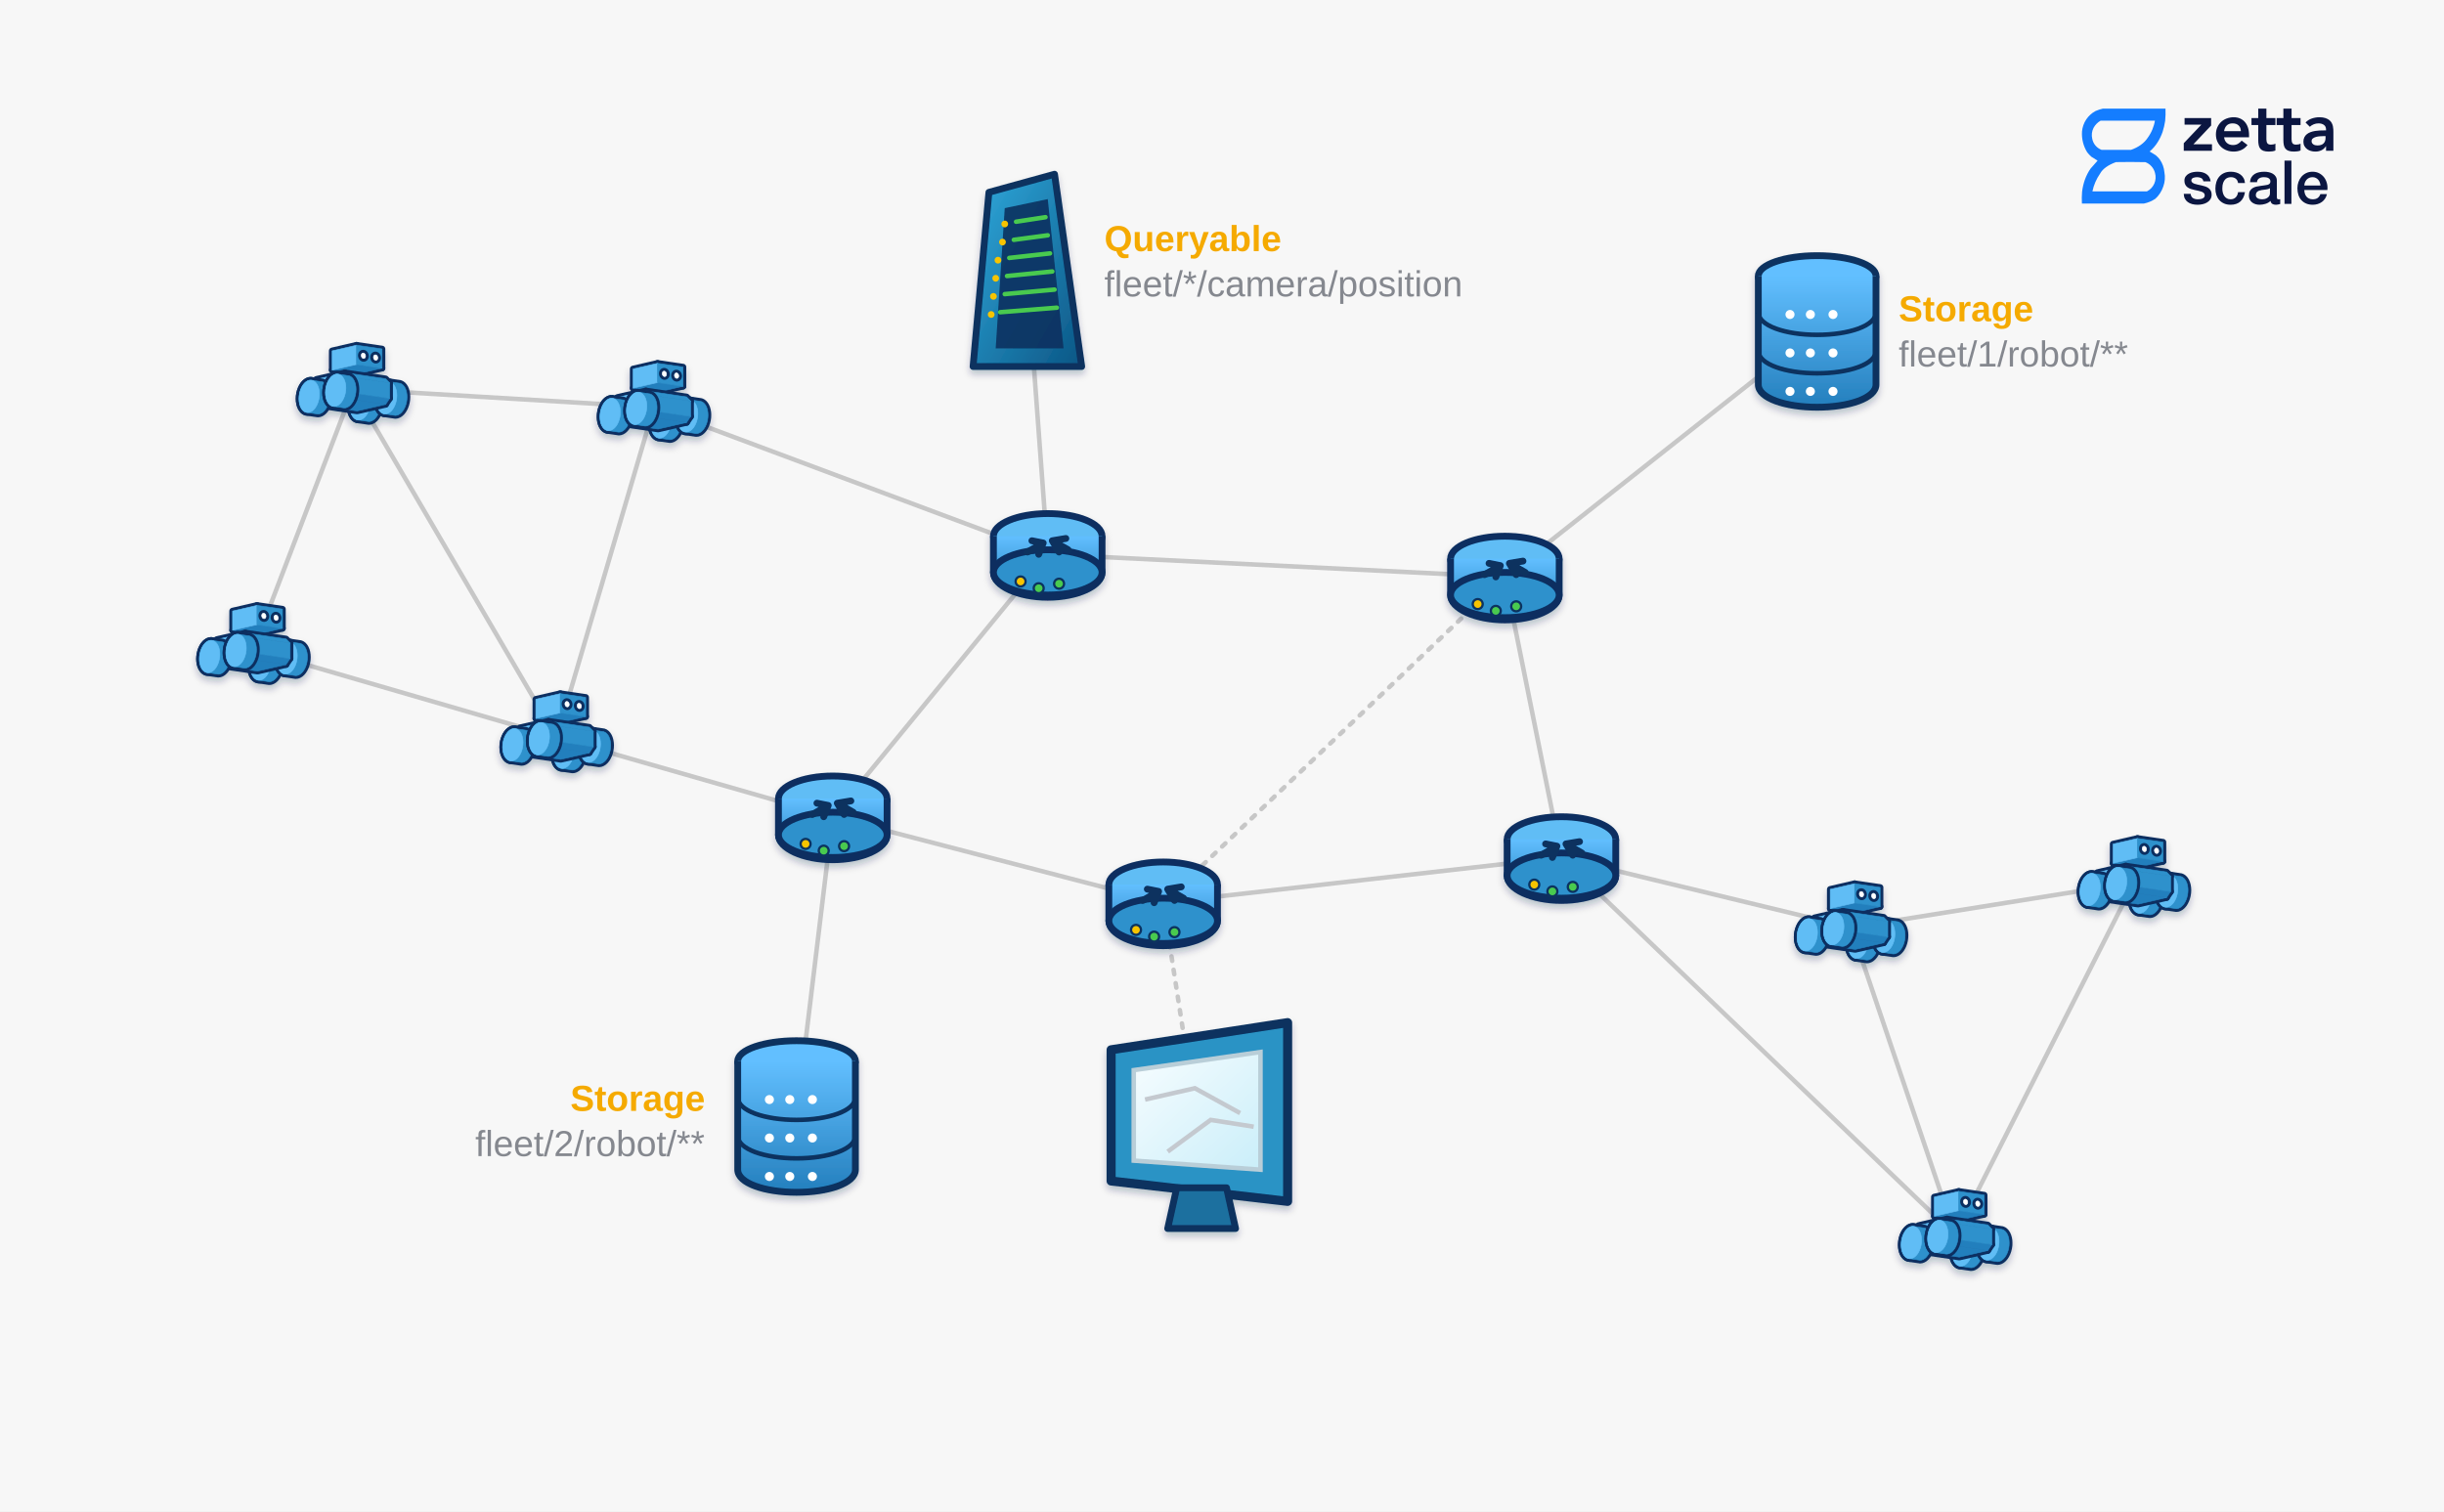
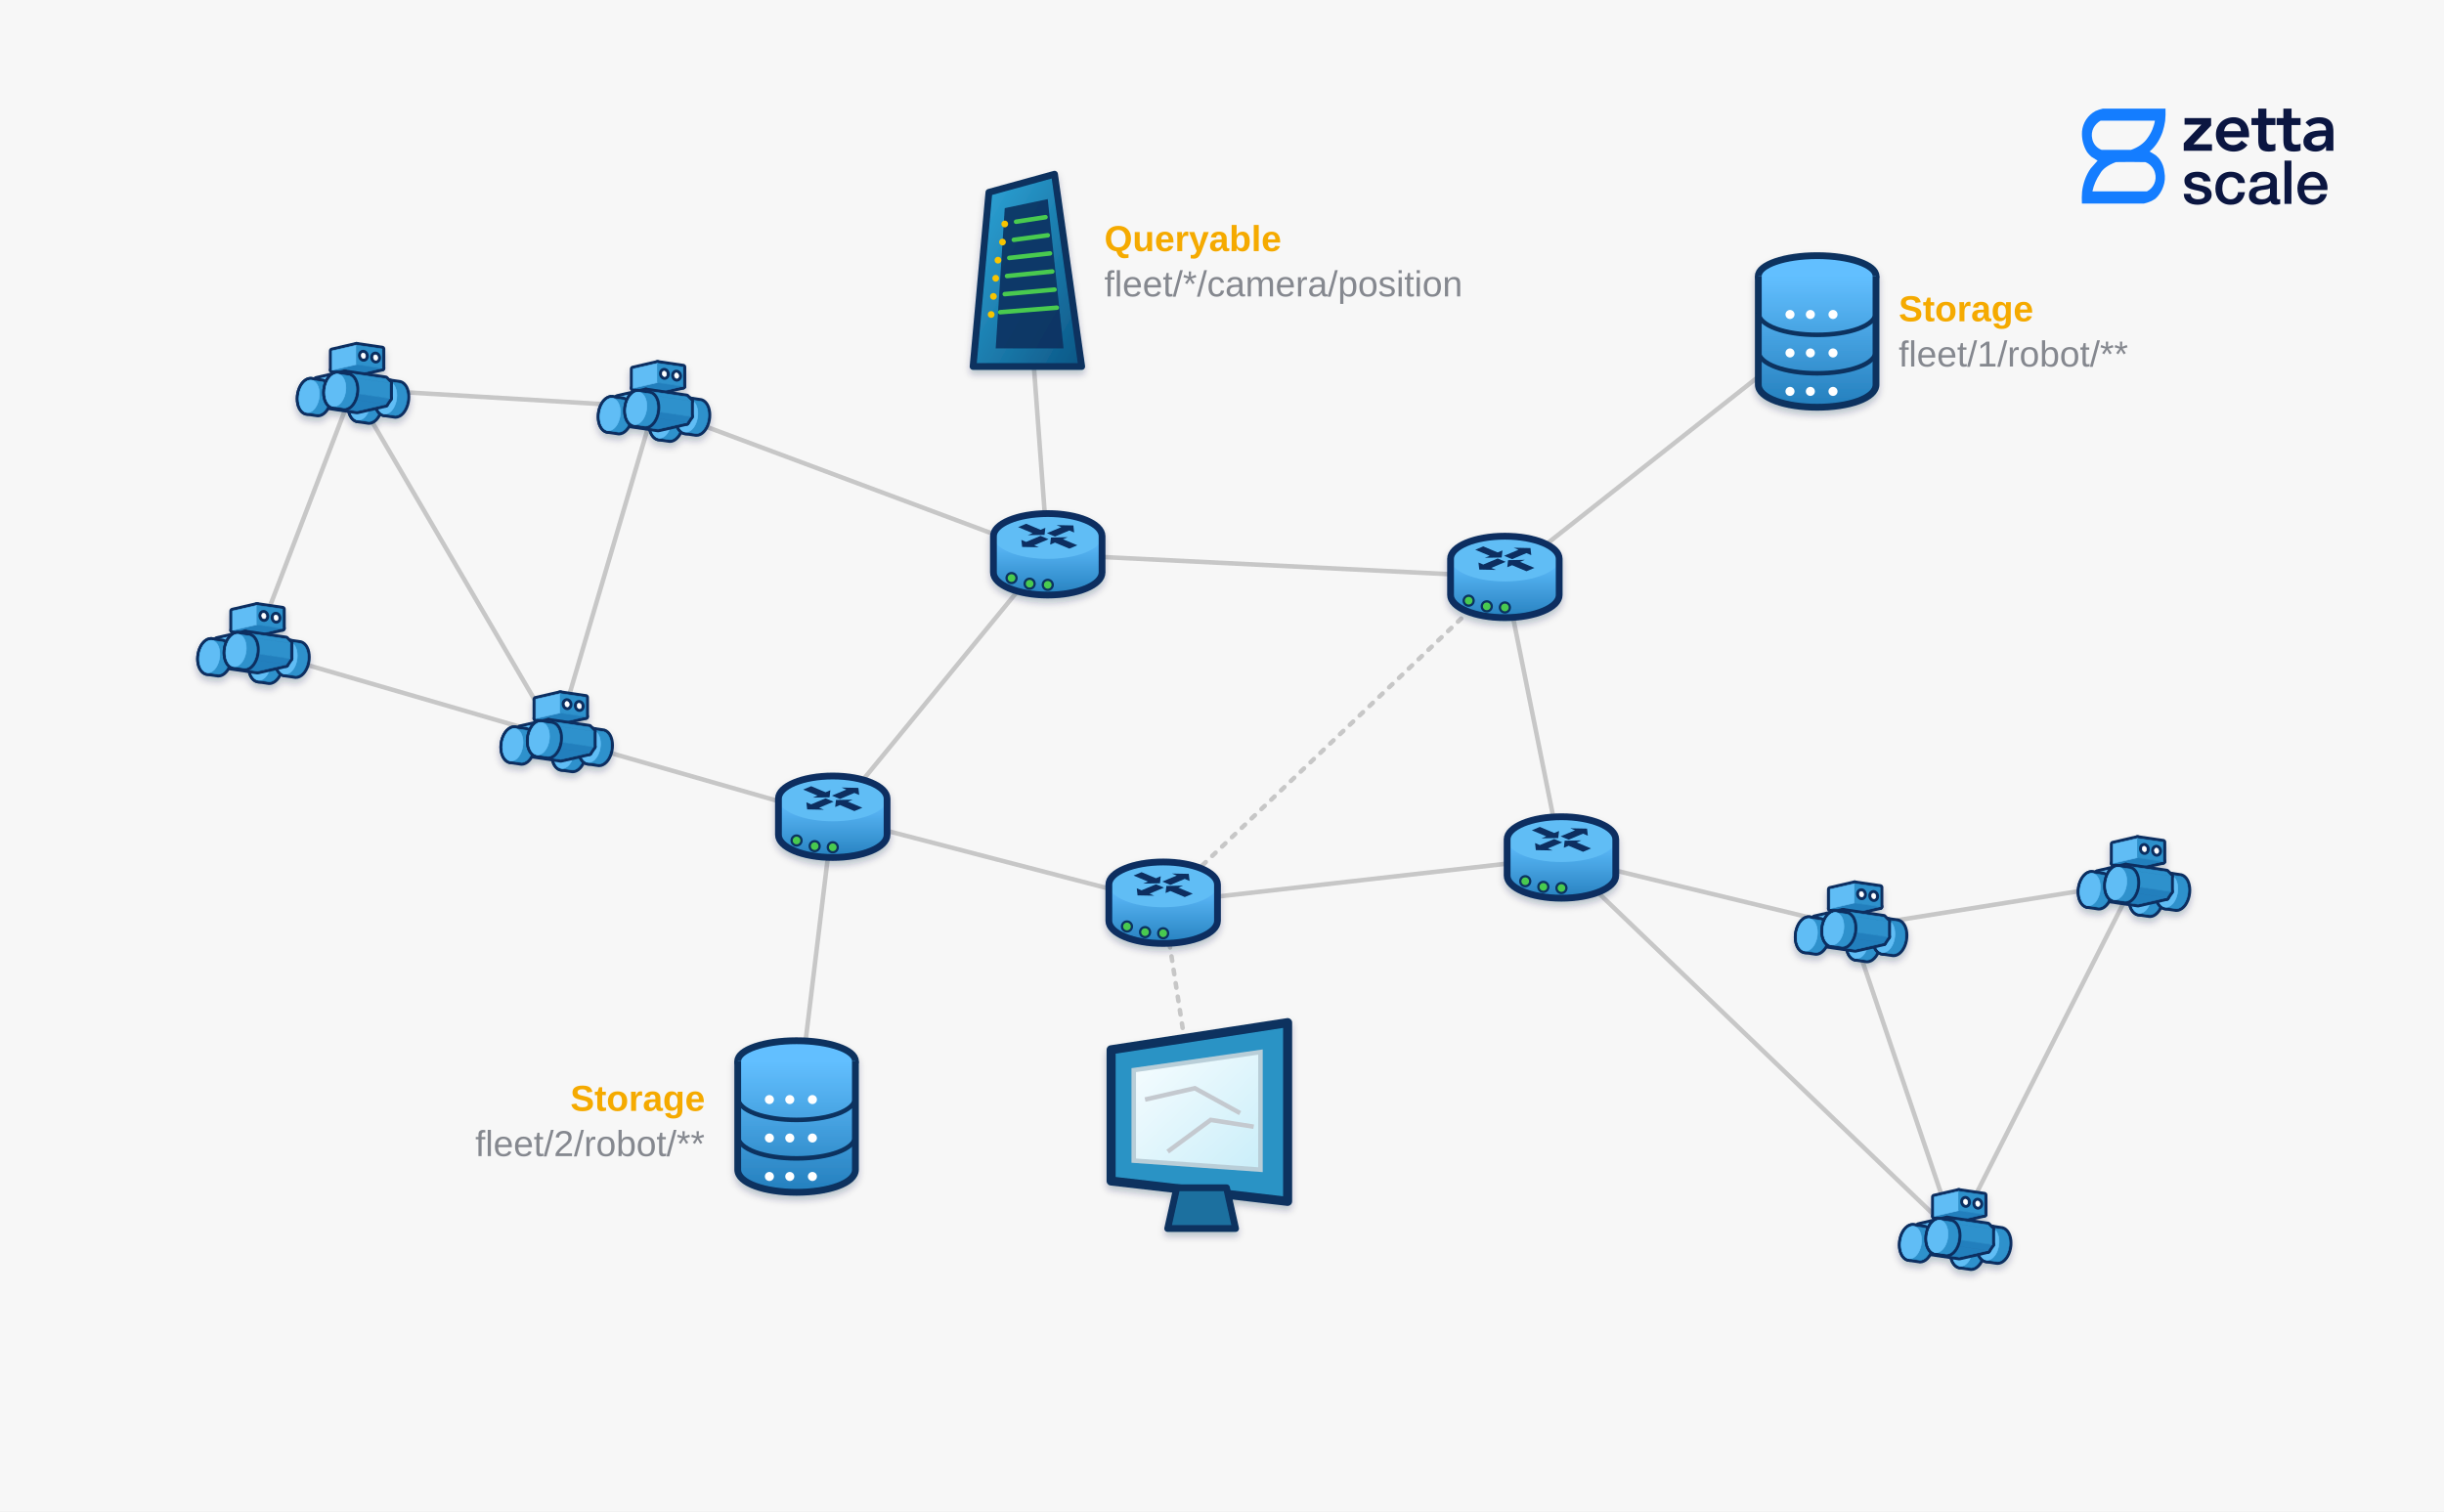
<svg viewBox="0 0 1080 668" role="img" aria-labelledby="title desc">
  <defs>
    <linearGradient id="node-fill" x1="0" x2="0" y1="0" y2="1">
      <stop offset="0" stop-color="#62bfff" />
      <stop offset="1" stop-color="#247fbd" />
    </linearGradient>
    <linearGradient id="storage-fill" x1="0" x2="0" y1="0" y2="1">
      <stop offset="0" stop-color="#62bfff" />
      <stop offset="1" stop-color="#247fbd" />
    </linearGradient>
    <linearGradient id="robot-fill" x1="0" x2="0" y1="0" y2="1">
      <stop offset="0" stop-color="#5bbcff" />
      <stop offset="1" stop-color="#1f78c9" />
    </linearGradient>
    <linearGradient id="workstation-screen-fill" x1="0" x2="1" y1="0" y2="1">
      <stop offset="0" stop-color="#f7fdff" />
      <stop offset="1" stop-color="#caeef9" />
    </linearGradient>
    <linearGradient id="queryable-fill" x1="0" x2="1" y1="0" y2="1">
      <stop offset="0" stop-color="#30a9dc" />
      <stop offset="1" stop-color="#0b5685" />
    </linearGradient>
    <filter id="softShadow" x="-25%" y="-25%" width="150%" height="150%">
      <feDropShadow dx="0" dy="2" stdDeviation="1.5" flood-color="#0b2547" flood-opacity=".25" />
    </filter>
    <g id="node">
-       <ellipse cx="0" cy="-8" rx="24" ry="10" fill="#61bdf5" stroke="#072f61" stroke-width="3" />
-       <path d="M-24,-8 v16 c0,6 11,11 24,11s24,-5 24,-11V-8" fill="url(#node-fill)" stroke="#072f61" stroke-width="3" />
-       <ellipse cx="0" cy="8" rx="24" ry="10" fill="#2e91cc" stroke="#072f61" stroke-width="3" />
-       <path d="M-9,-1 L-2,-5 M-2,-5 L-4,0 M-2,-5 L-7,-6" stroke="#07315f" stroke-width="3" stroke-linecap="round" />
-       <path d="M9,-2 L2,-6 M2,-6 L5,-1 M2,-6 L8,-7" stroke="#07315f" stroke-width="3" stroke-linecap="round" />
-       <circle cx="-12" cy="12" r="2.2" fill="#f7c400" stroke="#07315f" stroke-width="1" />
-       <circle cx="-4" cy="15" r="2.2" fill="#49ca50" stroke="#07315f" stroke-width="1" />
-       <circle cx="5" cy="13" r="2.2" fill="#49ca50" stroke="#07315f" stroke-width="1" />
+       <path d="M-24,-8 v16 c0,6 11,11 24,11s24,-5 24,-11V-8" fill="url(#node-fill)" />
+       <ellipse cx="0" cy="-8" rx="24" ry="10" fill="#61bdf5" />
+       <path d="M -24,-8 A 24 10 0 0 1 24,-8 V 8 A 24 10 0 0 1 -24,8 Z" fill="none" stroke="#072f61" stroke-width="3" stroke-linejoin="round" />
+       <g transform="translate(0, -8) scale(1, 0.42)">
+         <polygon points="-16,-2.5 -7,-2.5 -7,-5.5 -2,0 -7,5.5 -7,2.5 -16,2.5" transform="rotate(45)" fill="#072f61" />
+         <polygon points="-16,-2.5 -7,-2.5 -7,-5.5 -2,0 -7,5.5 -7,2.5 -16,2.5" transform="rotate(225)" fill="#072f61" />
+         <polygon points="2,-2.5 11,-2.5 11,-5.5 16,0 11,5.5 11,2.5 2,2.5" transform="rotate(-45)" fill="#072f61" />
+         <polygon points="2,-2.5 11,-2.5 11,-5.5 16,0 11,5.5 11,2.5 2,2.5" transform="rotate(135)" fill="#072f61" />
+       </g>
+       <circle cx="-16" cy="10.5" r="2.2" fill="#49ca50" stroke="#07315f" stroke-width="1" />
+       <circle cx="-8" cy="13" r="2.2" fill="#49ca50" stroke="#07315f" stroke-width="1" />
+       <circle cx="0" cy="13.5" r="2.2" fill="#49ca50" stroke="#07315f" stroke-width="1" />
    </g>
    <g id="robot" transform="translate(0, 1) scale(0.18) translate(-400, -300)">
      <g id="wheel_bl">
        <g stroke="#072f61" stroke-width="16" stroke-linejoin="round" fill="none">
          <polygon points="392.63,336.34 392.94,330.12 393.85,323.91 395.35,317.87 397.40,312.13 399.95,306.86 402.93,302.16 406.27,298.17 409.89,294.98 413.71,292.66 417.62,291.27 421.53,290.86 446.51,294.54 450.33,295.10 453.95,296.63 457.29,299.08 460.27,302.40 462.82,306.51 464.87,311.30 466.37,316.65 467.28,322.44 467.59,328.52 467.28,334.74 466.37,340.95 464.87,346.99 462.82,352.73 460.27,358.00 457.29,362.70 453.95,366.69 450.33,369.88 446.51,372.20 442.60,373.59 438.70,374.00 413.71,370.32 409.89,369.76 406.27,368.23 402.93,365.78 399.95,362.46 397.40,358.35 395.35,353.56 393.85,348.21 392.94,342.42" />
          <polygon points="442.60,324.84 442.30,318.76 441.38,312.97 439.88,307.61 437.83,302.82 435.29,298.72 432.30,295.40 428.96,292.95 425.34,291.42 421.53,290.86 417.62,291.27 413.71,292.66 409.89,294.98 406.27,298.17 402.93,302.16 399.95,306.86 397.40,312.13 395.35,317.87 393.85,323.91 392.94,330.12 392.63,336.34 392.94,342.42 393.85,348.21 395.35,353.56 397.40,358.35 399.95,362.46 402.93,365.78 406.27,368.23 409.89,369.76 413.71,370.32 417.62,369.90 421.53,368.52 425.34,366.20 428.96,363.01 432.30,359.01 435.29,354.32 437.83,349.04 439.88,343.31 441.38,337.27 442.30,331.06" />
        </g>
        <g stroke-linejoin="round">
          <polygon points="392.63,336.34 392.94,330.12 393.85,323.91 395.35,317.87 397.40,312.13 399.95,306.86 402.93,302.16 406.27,298.17 409.89,294.98 413.71,292.66 417.62,291.27 421.53,290.86 446.51,294.54 450.33,295.10 453.95,296.63 457.29,299.08 460.27,302.40 462.82,306.51 464.87,311.30 466.37,316.65 467.28,322.44 467.59,328.52 467.28,334.74 466.37,340.95 464.87,346.99 462.82,352.73 460.27,358.00 457.29,362.70 453.95,366.69 450.33,369.88 446.51,372.20 442.60,373.59 438.70,374.00 413.71,370.32 409.89,369.76 406.27,368.23 402.93,365.78 399.95,362.46 397.40,358.35 395.35,353.56 393.85,348.21 392.94,342.42" fill="#2e91cc" stroke="#2e91cc" stroke-width="1.5" />
          <polygon points="442.60,324.84 442.30,318.76 441.38,312.97 439.88,307.61 437.83,302.82 435.29,298.72 432.30,295.40 428.96,292.95 425.34,291.42 421.53,290.86 417.62,291.27 413.71,292.66 409.89,294.98 406.27,298.17 402.93,302.16 399.95,306.86 397.40,312.13 395.35,317.87 393.85,323.91 392.94,330.12 392.63,336.34 392.94,342.42 393.85,348.21 395.35,353.56 397.40,358.35 399.95,362.46 402.93,365.78 406.27,368.23 409.89,369.76 413.71,370.32 417.62,369.90 421.53,368.52 425.34,366.20 428.96,363.01 432.30,359.01 435.29,354.32 437.83,349.04 439.88,343.31 441.38,337.27 442.30,331.06" fill="#61bdf5" stroke="#61bdf5" stroke-width="1.5" />
        </g>
      </g>
      <g id="wheel_fl">
        <g stroke="#072f61" stroke-width="16" stroke-linejoin="round" fill="none">
          <polygon points="457.60,321.38 457.90,315.16 458.82,308.95 460.32,302.91 462.37,297.18 464.92,291.90 467.90,287.20 471.24,283.21 474.86,280.02 478.68,277.70 482.58,276.31 486.49,275.90 511.48,279.58 515.29,280.14 518.92,281.67 522.26,284.12 525.24,287.44 527.79,291.55 529.84,296.34 531.34,301.69 532.25,307.48 532.56,313.56 532.25,319.78 531.34,325.99 529.84,332.03 527.79,337.77 525.24,343.04 522.26,347.74 518.92,351.73 515.29,354.93 511.48,357.24 507.57,358.63 503.66,359.04 478.68,355.36 474.86,354.80 471.24,353.27 467.90,350.82 464.92,347.50 462.37,343.39 460.32,338.60 458.82,333.25 457.90,327.46" />
          <polygon points="507.57,309.88 507.26,303.80 506.35,298.01 504.85,292.65 502.80,287.87 500.25,283.76 497.27,280.44 493.93,277.99 490.31,276.46 486.49,275.90 482.58,276.31 478.68,277.70 474.86,280.02 471.24,283.21 467.90,287.20 464.92,291.90 462.37,297.18 460.32,302.91 458.82,308.95 457.90,315.16 457.60,321.38 457.90,327.46 458.82,333.25 460.32,338.60 462.37,343.39 464.92,347.50 467.90,350.82 471.24,353.27 474.86,354.80 478.68,355.36 482.58,354.95 486.49,353.56 490.31,351.24 493.93,348.05 497.27,344.05 500.25,339.36 502.80,334.08 504.85,328.35 506.35,322.31 507.26,316.10" />
        </g>
        <g stroke-linejoin="round">
          <polygon points="457.60,321.38 457.90,315.16 458.82,308.95 460.32,302.91 462.37,297.18 464.92,291.90 467.90,287.20 471.24,283.21 474.86,280.02 478.68,277.70 482.58,276.31 486.49,275.90 511.48,279.58 515.29,280.14 518.92,281.67 522.26,284.12 525.24,287.44 527.79,291.55 529.84,296.34 531.34,301.69 532.25,307.48 532.56,313.56 532.25,319.78 531.34,325.99 529.84,332.03 527.79,337.77 525.24,343.04 522.26,347.74 518.92,351.73 515.29,354.93 511.48,357.24 507.57,358.63 503.66,359.04 478.68,355.36 474.86,354.80 471.24,353.27 467.90,350.82 464.92,347.50 462.37,343.39 460.32,338.60 458.82,333.25 457.90,327.46" fill="#2e91cc" stroke="#2e91cc" stroke-width="1.5" />
          <polygon points="507.57,309.88 507.26,303.80 506.35,298.01 504.85,292.65 502.80,287.87 500.25,283.76 497.27,280.44 493.93,277.99 490.31,276.46 486.49,275.90 482.58,276.31 478.68,277.70 474.86,280.02 471.24,283.21 467.90,287.20 464.92,291.90 462.37,297.18 460.32,302.91 458.82,308.95 457.90,315.16 457.60,321.38 457.90,327.46 458.82,333.25 460.32,338.60 462.37,343.39 464.92,347.50 467.90,350.82 471.24,353.27 474.86,354.80 478.68,355.36 482.58,354.95 486.49,353.56 490.31,351.24 493.93,348.05 497.27,344.05 500.25,339.36 502.80,334.08 504.85,328.35 506.35,322.31 507.26,316.10" fill="#61bdf5" stroke="#61bdf5" stroke-width="1.5" />
        </g>
      </g>
      <g id="head">
        <g stroke="#072f61" stroke-width="16" stroke-linejoin="round" fill="none">
          <polygon points="348.78,247.58 411.24,256.78 471.22,242.98 408.75,233.77" />
          <polygon points="348.78,247.58 408.75,233.77 408.75,186.59 348.78,200.40" />
          <polygon points="408.75,233.77 471.22,242.98 471.22,195.80 408.75,186.59" />
        </g>
        <g stroke-linejoin="round">
          <polygon points="348.78,247.58 411.24,256.78 471.22,242.98 408.75,233.77" fill="#247fbd" stroke="#247fbd" stroke-width="1.5" />
          <polygon points="348.78,247.58 408.75,233.77 408.75,186.59 348.78,200.40" fill="#61bdf5" stroke="#61bdf5" stroke-width="1.5" />
          <polygon points="408.75,233.77 471.22,242.98 471.22,195.80 408.75,186.59" fill="#2e91cc" stroke="#2e91cc" stroke-width="1.5" />
        </g>
      </g>
      <g id="eyes">
        <g stroke="#072f61" stroke-width="16" stroke-linejoin="round" fill="none">
          <polygon points="450.23,216.11 450.48,214.10 451.23,212.37 452.39,211.08 453.85,210.36 455.47,210.27 457.09,210.84 458.56,211.99 459.72,213.62 460.46,215.57 460.72,217.65 460.46,219.66 459.72,221.39 458.56,222.68 457.09,223.40 455.47,223.48 453.85,222.92 452.39,221.77 451.23,220.14 450.48,218.18" />
          <polygon points="420.24,211.69 420.50,209.68 421.24,207.95 422.40,206.66 423.87,205.94 425.49,205.85 427.11,206.42 428.57,207.57 429.73,209.20 430.48,211.15 430.73,213.23 430.48,215.24 429.73,216.97 428.57,218.26 427.11,218.98 425.49,219.06 423.87,218.50 422.40,217.35 421.24,215.72 420.50,213.77" />
        </g>
        <g stroke-linejoin="round">
          <polygon points="450.23,216.11 450.48,214.10 451.23,212.37 452.39,211.08 453.85,210.36 455.47,210.27 457.09,210.84 458.56,211.99 459.72,213.62 460.46,215.57 460.72,217.65 460.46,219.66 459.72,221.39 458.56,222.68 457.09,223.40 455.47,223.48 453.85,222.92 452.39,221.77 451.23,220.14 450.48,218.18" fill="white" stroke="white" stroke-width="1.5" />
          <polygon points="420.24,211.69 420.50,209.68 421.24,207.95 422.40,206.66 423.87,205.94 425.49,205.85 427.11,206.42 428.57,207.57 429.73,209.20 430.48,211.15 430.73,213.23 430.48,215.24 429.73,216.97 428.57,218.26 427.11,218.98 425.49,219.06 423.87,218.50 422.40,217.35 421.24,215.72 420.50,213.77" fill="white" stroke="white" stroke-width="1.5" />
        </g>
      </g>
      <g id="body">
        <g stroke="#072f61" stroke-width="16" stroke-linejoin="round" fill="none">
          <polygon points="310.04,333.29 410.00,348.02 479.96,331.91 380.01,317.18" />
          <polygon points="390.00,264.56 489.96,279.29 479.96,269.01 380.01,254.28" />
          <polygon points="380.01,317.18 479.96,331.91 489.96,317.03 390.00,302.30" />
          <polygon points="390.00,302.30 489.96,317.03 489.96,279.29 390.00,264.56" />
          <polygon points="310.04,333.29 380.01,317.18 390.00,302.30 390.00,264.56 380.01,254.28 310.04,270.39" />
        </g>
        <g stroke-linejoin="round">
          <polygon points="310.04,333.29 410.00,348.02 479.96,331.91 380.01,317.18" fill="#247fbd" stroke="#247fbd" stroke-width="1.5" />
          <polygon points="390.00,264.56 489.96,279.29 479.96,269.01 380.01,254.28" fill="#2e91cc" stroke="#2e91cc" stroke-width="1.5" />
          <polygon points="380.01,317.18 479.96,331.91 489.96,317.03 390.00,302.30" fill="#247fbd" stroke="#247fbd" stroke-width="1.5" />
          <polygon points="390.00,302.30 489.96,317.03 489.96,279.29 390.00,264.56" fill="#2e91cc" stroke="#2e91cc" stroke-width="1.5" />
          <polygon points="310.04,333.29 380.01,317.18 390.00,302.30 390.00,264.56 380.01,254.28 310.04,270.39" fill="#61bdf5" stroke="#61bdf5" stroke-width="1.5" />
        </g>
      </g>
      <g id="wheel_br">
        <g stroke="#072f61" stroke-width="16" stroke-linejoin="round" fill="none">
          <polygon points="267.44,317.89 267.75,311.67 268.66,305.46 270.16,299.42 272.21,293.69 274.76,288.41 277.74,283.72 281.08,279.72 284.71,276.53 288.52,274.21 292.43,272.83 296.34,272.41 321.32,276.09 325.14,276.65 328.76,278.18 332.10,280.63 335.08,283.95 337.63,288.06 339.68,292.85 341.18,298.20 342.10,303.99 342.40,310.07 342.10,316.29 341.18,322.50 339.68,328.55 337.63,334.28 335.08,339.55 332.10,344.25 328.76,348.24 325.14,351.44 321.32,353.75 317.42,355.14 313.51,355.55 288.52,351.87 284.71,351.31 281.08,349.78 277.74,347.33 274.76,344.01 272.21,339.90 270.16,335.12 268.66,329.76 267.75,323.97" />
          <polygon points="317.42,306.39 317.11,300.31 316.19,294.52 314.69,289.17 312.64,284.38 310.10,280.27 307.11,276.95 303.77,274.50 300.15,272.97 296.34,272.41 292.43,272.83 288.52,274.21 284.71,276.53 281.08,279.72 277.74,283.72 274.76,288.41 272.21,293.69 270.16,299.42 268.66,305.46 267.75,311.67 267.44,317.89 267.75,323.97 268.66,329.76 270.16,335.12 272.21,339.90 274.76,344.01 277.74,347.33 281.08,349.78 284.71,351.31 288.52,351.87 292.43,351.46 296.34,350.07 300.15,347.75 303.77,344.56 307.11,340.57 310.10,335.87 312.64,330.60 314.69,324.86 316.19,318.82 317.11,312.61" />
        </g>
        <g stroke-linejoin="round">
          <polygon points="267.44,317.89 267.75,311.67 268.66,305.46 270.16,299.42 272.21,293.69 274.76,288.41 277.74,283.72 281.08,279.72 284.71,276.53 288.52,274.21 292.43,272.83 296.34,272.41 321.32,276.09 325.14,276.65 328.76,278.18 332.10,280.63 335.08,283.95 337.63,288.06 339.68,292.85 341.18,298.20 342.10,303.99 342.40,310.07 342.10,316.29 341.18,322.50 339.68,328.55 337.63,334.28 335.08,339.55 332.10,344.25 328.76,348.24 325.14,351.44 321.32,353.75 317.42,355.14 313.51,355.55 288.52,351.87 284.71,351.31 281.08,349.78 277.74,347.33 274.76,344.01 272.21,339.90 270.16,335.12 268.66,329.76 267.75,323.97" fill="#2e91cc" stroke="#2e91cc" stroke-width="1.5" />
          <polygon points="317.42,306.39 317.11,300.31 316.19,294.52 314.69,289.17 312.64,284.38 310.10,280.27 307.11,276.95 303.77,274.50 300.15,272.97 296.34,272.41 292.43,272.83 288.52,274.21 284.71,276.53 281.08,279.72 277.74,283.72 274.76,288.41 272.21,293.69 270.16,299.42 268.66,305.46 267.75,311.67 267.44,317.89 267.75,323.97 268.66,329.76 270.16,335.12 272.21,339.90 274.76,344.01 277.74,347.33 281.08,349.78 284.71,351.31 288.52,351.87 292.43,351.46 296.34,350.07 300.15,347.75 303.77,344.56 307.11,340.57 310.10,335.87 312.64,330.60 314.69,324.86 316.19,318.82 317.11,312.61" fill="#61bdf5" stroke="#61bdf5" stroke-width="1.5" />
        </g>
      </g>
      <g id="wheel_fr">
        <g stroke="#072f61" stroke-width="16" stroke-linejoin="round" fill="none">
          <polygon points="332.41,302.94 332.72,296.71 333.63,290.50 335.13,284.46 337.18,278.73 339.73,273.45 342.71,268.76 346.05,264.76 349.67,261.57 353.49,259.25 357.40,257.87 361.30,257.45 386.29,261.13 390.11,261.69 393.73,263.22 397.07,265.68 400.05,269.00 402.60,273.10 404.65,277.89 406.15,283.24 407.06,289.03 407.37,295.11 407.06,301.33 406.15,307.54 404.65,313.59 402.60,319.32 400.05,324.60 397.07,329.29 393.73,333.28 390.11,336.48 386.29,338.80 382.38,340.18 378.47,340.60 353.49,336.91 349.67,336.35 346.05,334.82 342.71,332.37 339.73,329.05 337.18,324.95 335.13,320.16 333.63,314.80 332.72,309.01" />
          <polygon points="382.38,291.43 382.08,285.35 381.16,279.56 379.66,274.21 377.61,269.42 375.06,265.31 372.08,261.99 368.74,259.54 365.12,258.01 361.30,257.45 357.40,257.87 353.49,259.25 349.67,261.57 346.05,264.76 342.71,268.76 339.73,273.45 337.18,278.73 335.13,284.46 333.63,290.50 332.72,296.71 332.41,302.94 332.72,309.01 333.63,314.80 335.13,320.16 337.18,324.95 339.73,329.05 342.71,332.37 346.05,334.82 349.67,336.35 353.49,336.91 357.40,336.50 361.30,335.11 365.12,332.79 368.74,329.60 372.08,325.61 375.06,320.91 377.61,315.64 379.66,309.90 381.16,303.86 382.08,297.65" />
        </g>
        <g stroke-linejoin="round">
          <polygon points="332.41,302.94 332.72,296.71 333.63,290.50 335.13,284.46 337.18,278.73 339.73,273.45 342.71,268.76 346.05,264.76 349.67,261.57 353.49,259.25 357.40,257.87 361.30,257.45 386.29,261.13 390.11,261.69 393.73,263.22 397.07,265.68 400.05,269.00 402.60,273.10 404.65,277.89 406.15,283.24 407.06,289.03 407.37,295.11 407.06,301.33 406.15,307.54 404.65,313.59 402.60,319.32 400.05,324.60 397.07,329.29 393.73,333.28 390.11,336.48 386.29,338.80 382.38,340.18 378.47,340.60 353.49,336.91 349.67,336.35 346.05,334.82 342.71,332.37 339.73,329.05 337.18,324.95 335.13,320.16 333.63,314.80 332.72,309.01" fill="#2e91cc" stroke="#2e91cc" stroke-width="1.5" />
          <polygon points="382.38,291.43 382.08,285.35 381.16,279.56 379.66,274.21 377.61,269.42 375.06,265.31 372.08,261.99 368.74,259.54 365.12,258.01 361.30,257.45 357.40,257.87 353.49,259.25 349.67,261.57 346.05,264.76 342.71,268.76 339.73,273.45 337.18,278.73 335.13,284.46 333.63,290.50 332.72,296.71 332.41,302.94 332.72,309.01 333.63,314.80 335.13,320.16 337.18,324.95 339.73,329.05 342.71,332.37 346.05,334.82 349.67,336.35 353.49,336.91 357.40,336.50 361.30,335.11 365.12,332.79 368.74,329.60 372.08,325.61 375.06,320.91 377.61,315.64 379.66,309.90 381.16,303.86 382.08,297.65" fill="#61bdf5" stroke="#61bdf5" stroke-width="1.5" />
        </g>
      </g>
    </g>
    <g id="storage">
      <ellipse cx="0" cy="-24" rx="26" ry="9" fill="#62bfff" stroke="#07315f" stroke-width="3" />
      <path d="M-26,-24 v48 c0,6 12,10 26,10s26,-4 26,-10v-48" fill="url(#storage-fill)" stroke="#07315f" stroke-width="3" />
      <path d="M-26,-8 c0,6 12,10 26,10s26,-4 26,-10 M-26,9 c0,6 12,10 26,10s26,-4 26,-10" fill="none" stroke="#07315f" stroke-width="2" />
      <circle cx="-12" cy="-7" r="2" fill="#fff" />
      <circle cx="-3" cy="-7" r="2" fill="#fff" />
      <circle cx="7" cy="-7" r="2" fill="#fff" />
      <circle cx="-12" cy="10" r="2" fill="#fff" />
      <circle cx="-3" cy="10" r="2" fill="#fff" />
      <circle cx="7" cy="10" r="2" fill="#fff" />
      <circle cx="-12" cy="27" r="2" fill="#fff" />
      <circle cx="-3" cy="27" r="2" fill="#fff" />
      <circle cx="7" cy="27" r="2" fill="#fff" />
    </g>
    <g id="workstation">
      <path d="M-39,-38 L39,-50 L39,29 L-39,20Z" fill="#2c93c5" stroke="#07315f" stroke-width="4" stroke-linejoin="round" />
      <path d="M-29,-29 L27,-37 L27,15 L-29,11Z" fill="url(#workstation-screen-fill)" stroke="#b9ced8" stroke-width="2" />
      <path d="M-24,-16 L-2,-21 L18,-10 M-14,7 L5,-7 L24,-4" fill="none" stroke="#c4c9cf" stroke-width="2" />
      <path d="M-10,23 h22 l4,18 h-30Z" fill="#1f6f9f" stroke="#07315f" stroke-width="3" stroke-linejoin="round" />
    </g>
    <g id="map-pin">
      <path d="M0,-8 c0,-4 3,-7 7,-7s7,3 7,7c0,5 -7,14 -7,14s-7,-9 -7,-14Z" fill="#3e9ace" stroke="#07315f" stroke-width="2" />
      <circle cx="7" cy="-8" r="2" fill="#fff" />
    </g>
    <g id="queryable">
      <path d="M-17,-38 L12,-46 L24,39 L-24,39Z" fill="url(#queryable-fill)" stroke="#07315f" stroke-width="3" stroke-linejoin="round" />
      <path d="M-10,-31 L9,-35 L16,31 L-14,31Z" fill="#07315f" opacity=".9" />
      <path d="M-5,-25 L8,-27 M-6,-17 L9,-19 M-8,-9 L10,-11 M-9,-1 L11,-3 M-10,7 L12,5 M-12,15 L13,13" stroke="#49ca50" stroke-width="2" stroke-linecap="round" />
      <circle cx="-10" cy="-24" r="1.5" fill="#f7c400" />
      <circle cx="-11" cy="-16" r="1.5" fill="#f7c400" />
      <circle cx="-13" cy="-8" r="1.5" fill="#f7c400" />
      <circle cx="-14" cy="0" r="1.5" fill="#f7c400" />
      <circle cx="-15" cy="8" r="1.5" fill="#f7c400" />
      <circle cx="-16" cy="16" r="1.5" fill="#f7c400" />
    </g>
    <g id="data-packet">
      <circle r="9" />
    </g>
    <path id="queryStorage1" d="M530 502 L514 399 L665 255 L803 146" />
    <path id="queryStorage2" d="M530 502 L514 399 L368 361 L352 493" />
    <path id="queryQueryable" d="M530 502 L514 399 L368 361 L463 245 L454 123" />
    <path id="replyStorage1" pathLength="1" d="M803 146 L665 255 L514 399 L530 502" />
    <path id="replyStorage2" pathLength="1" d="M352 493 L368 361 L514 399 L530 502" />
    <path id="replyQueryable" pathLength="1" d="M454 123 L463 245 L368 361 L514 399 L530 502" />
  </defs>
  <style>
    .bg { fill: #f7f7f7; }
    .link { fill: none; stroke: #c7c7c7; stroke-width: 2; stroke-linecap: round; }
    .dotted-link { stroke-dasharray: 2 4; }
    .endpoint { filter: url(#softShadow); }
    .queryableLabel, .storageLabel, .getLabel { fill: #f5aa00; font: 700 16px Arial, sans-serif; }
    .key { fill: #85888f; font: 16px Arial, sans-serif; }
    .query-flow {
      fill: none;
      stroke: #f5aa00;
      stroke-width: 4;
      stroke-linecap: round;
      stroke-linejoin: round;
      stroke-dasharray: 1 9;
      opacity: 0;
      animation: queryFlow 14.9s linear infinite;
    }
    .reply-flow {
      fill: none;
      stroke: #f5aa00;
      stroke-width: 5;
      stroke-linecap: round;
      stroke-linejoin: round;
      stroke-dasharray: 1;
      stroke-dashoffset: 1;
      opacity: 0;
      animation: replyFlow 14.9s ease-in-out infinite;
    }
    .packet {
      fill: #f5aa00;
      stroke: #fff;
      stroke-width: 3;
      filter: url(#softShadow);
      opacity: 0;
      transform-box: fill-box;
      transform-origin: center;
      animation: packetPulse 14.9s linear infinite;
    }
    .provider-pulse {
      fill: #f5aa00;
      opacity: 0;
      transform-box: fill-box;
      transform-origin: center;
      animation: providerPulse 14.9s ease-in-out infinite;
    }
    .get-labels { opacity: 0; animation: getLabels 14.9s ease-in-out infinite; }
    .result-pin { opacity: 0; animation: resultPins 14.9s ease-in-out infinite; }

    @keyframes queryFlow {
      0%, 18%, 68%, 100% { opacity: 0; stroke-dashoffset: 70; }
      25%, 58% { opacity: 1; }
      66% { opacity: .25; stroke-dashoffset: 0; }
    }
    @keyframes replyFlow {
      0%, 52%, 100% { opacity: 0; stroke-dashoffset: 1; }
      62% { opacity: 1; stroke-dashoffset: .58; }
      82%, 89% { opacity: 1; stroke-dashoffset: 0; }
      95% { opacity: 0; stroke-dashoffset: 0; }
    }
    @keyframes packetPulse {
      0%, 20%, 64%, 100% { opacity: 0; transform: scale(.55); }
      28%, 57% { opacity: 1; transform: scale(.55); }
    }
    @keyframes providerPulse {
      0%, 28%, 72%, 100% { opacity: 0; transform: scale(.8); }
      46%, 63% { opacity: .28; transform: scale(1.25); }
    }
    @keyframes getLabels {
      0%, 18%, 94%, 100% { opacity: 0; }
      24%, 86% { opacity: 1; }
    }
    @keyframes resultPins {
      0%, 58%, 100% { opacity: 0; }
      72%, 90% { opacity: 1; }
    }
  </style>
  <rect class="bg" width="1080" height="668" />
  <g id="base-links">
    <path class="link" d="M156 172 L289 180 L463 245 M156 172 L112 287 L246 326 L289 180 M156 172 L246 326 M112 287 L246 326 M246 326 L368 361" />
    <path class="link" d="M368 361 L463 245 L454 123 M463 245 L665 255 L803 146 M368 361 L352 493 M368 361 L514 399 L690 379 L665 255 M690 379 L818 410 L943 390 L864 546 L818 410 M690 379 L864 546" />
    <path class="link dotted-link" d="M514 399 L665 255 M514 399 L530 502" />
  </g>
  <g id="query-and-reply">
    <use href="#queryStorage1" class="query-flow" />
    <use href="#queryStorage2" class="query-flow" />
    <use href="#queryQueryable" class="query-flow" />
    <use href="#replyStorage1" class="reply-flow" />
    <use href="#replyStorage2" class="reply-flow" />
    <use href="#replyQueryable" class="reply-flow" />
    <use href="#data-packet" class="packet">
      <animateMotion dur="14.9s" repeatCount="indefinite" path="M530 502 L514 399 L665 255 L803 146" keyTimes="0;0.2;0.6;1" keyPoints="0;0;1;1" calcMode="linear" />
    </use>
    <use href="#data-packet" class="packet">
      <animateMotion dur="14.9s" repeatCount="indefinite" path="M530 502 L514 399 L368 361 L352 493" keyTimes="0;0.2;0.6;1" keyPoints="0;0;1;1" calcMode="linear" />
    </use>
    <use href="#data-packet" class="packet">
      <animateMotion dur="14.9s" repeatCount="indefinite" path="M530 502 L514 399 L368 361 L463 245 L454 123" keyTimes="0;0.2;0.6;1" keyPoints="0;0;1;1" calcMode="linear" />
    </use>
  </g>
  <g id="provider-pulses">
    <circle class="provider-pulse" cx="803" cy="146" r="34" />
    <circle class="provider-pulse" cx="352" cy="493" r="34" />
    <circle class="provider-pulse" cx="454" cy="123" r="36" />
  </g>
  <g id="routers" class="endpoint">
    <use href="#node" x="368" y="361" />
    <use href="#node" x="463" y="245" />
    <use href="#node" x="514" y="399" />
    <use href="#node" x="665" y="255" />
    <use href="#node" x="690" y="379" />
  </g>
  <g id="left-fleet" class="endpoint">
    <use href="#robot" x="156" y="172" />
    <use href="#robot" x="289" y="180" />
    <use href="#robot" x="112" y="287" />
    <use href="#robot" x="246" y="326" />
    <use href="#storage" x="352" y="493" />
  </g>
  <g id="right-fleet" class="endpoint">
    <use href="#robot" x="818" y="410" />
    <use href="#robot" x="943" y="390" />
    <use href="#robot" x="864" y="546" />
    <use href="#storage" x="803" y="146" />
  </g>
  <g id="query-endpoints" class="endpoint">
    <use href="#queryable" x="454" y="123" />
    <use href="#workstation" x="530" y="502" />
    <g class="result-pin" transform="translate(498 498) scale(.8)">
      <use href="#map-pin" x="0" y="0" />
      <use href="#map-pin" x="22" y="24" />
      <use href="#map-pin" x="43" y="-6" />
    </g>
  </g>
  <g id="labels">
    <text class="queryableLabel" x="488" y="111">Queryable</text>
    <text class="key" x="488" y="131">fleet/*/camera/position</text>
    <text class="storageLabel" x="839" y="142">Storage</text>
    <text class="key" x="839" y="162">fleet/1/robot/**</text>
    <text class="storageLabel" x="252" y="491">Storage</text>
    <text class="key" x="210" y="511">fleet/2/robot/**</text>
    <g class="get-labels">
      <text class="getLabel" x="595" y="501">Get</text>
      <text class="key" x="595" y="521">fleet/**/position</text>
    </g>
  </g>
  <g id="zetta-scale-logo" transform="translate(920 48)">
    <path fill="#147dff" fill-rule="evenodd" d="M9.28 0 H36.93 A38 38 0 0 1 36.78 5.42 A30 30 0 0 1 35.65 10.28 A22 22 0 0 1 33.56 14.7 A18 18 0 0 1 29.93 18.96 L32.62 20.61 A12 12 0 0 1 34.38 22.44 A11.5 11.5 0 0 1 36.45 28.16 A11.8 11.8 0 0 1 35.95 34.45 A12.8 12.8 0 0 1 32.47 39.83 A14 14 0 0 1 27.42 41.96 H0 A38 38 0 0 1 .07 36.73 A25 25 0 0 1 1.31 31.42 A21 21 0 0 1 3.82 26.52 L6.92 23 L4.12 21.24 A16 16 0 0 1 2.32 19.3 A15.5 15.5 0 0 1 .04 10.06 A11.4 11.4 0 0 1 5.99 1.08 A18 18 0 0 1 9.28 0 Z M32.29 5.16 A18 18 0 0 1 28.96 13.05 A16 10.8 0 0 1 21.66 18.25 H8.72 A6.55 6.55 0 0 1 4.56 13.35 A7.05 7.05 0 0 1 5.13 8.53 A8 8 0 0 1 8.23 5.35 H32.29 Z M32.29 28.42 A6.95 6.95 0 0 1 28.73 36.58 H4.64 A21.3 21.3 0 0 1 8.04 28.72 A19.4 9.2 0 0 1 15.04 23.65 A50 8 0 0 1 28.06 23.67 A6.9 6.9 0 0 1 32.29 28.42 Z" />
    <path fill="#0b1641" d="M45 15.3 52.74 7.14V7.08H45.36V4.19H57.1V7.47L49.28 15.75H57.47V18.64H45ZM62.83 12.68Q63.01 14.3 64.09 15.21Q65.17 16.11 66.71 16.11Q68.06 16.11 68.98 15.55Q69.9 15 70.59 14.15L73.18 16.11Q71.92 17.68 70.35 18.34Q68.79 19 67.07 19Q65.45 19 64 18.46Q62.55 17.92 61.5 16.92Q60.45 15.93 59.83 14.53Q59.21 13.13 59.21 11.41Q59.21 9.7 59.83 8.3Q60.45 6.9 61.5 5.9Q62.55 4.91 64 4.37Q65.45 3.82 67.07 3.82Q68.58 3.82 69.83 4.35Q71.08 4.88 71.96 5.87Q72.85 6.87 73.35 8.33Q73.85 9.79 73.85 11.68V12.68ZM70.23 9.97Q70.2 8.37 69.24 7.45Q68.28 6.53 66.56 6.53Q64.93 6.53 63.98 7.47Q63.04 8.4 62.83 9.97ZM74.93 7.26V4.19H77.91V0H81.52V4.19H85.5V7.26H81.52V13.58Q81.52 14.66 81.93 15.3Q82.34 15.93 83.54 15.93Q84.02 15.93 84.6 15.82Q85.17 15.72 85.5 15.48V18.52Q84.93 18.79 84.1 18.89Q83.27 19 82.64 19Q81.19 19 80.27 18.68Q79.36 18.37 78.83 17.72Q78.3 17.07 78.11 16.11Q77.91 15.15 77.91 13.88V7.26ZM86.04 7.26V4.19H89.02V0H92.64V4.19H96.61V7.26H92.64V13.58Q92.64 14.66 93.04 15.3Q93.45 15.93 94.65 15.93Q95.13 15.93 95.71 15.82Q96.28 15.72 96.61 15.48V18.52Q96.04 18.79 95.21 18.89Q94.38 19 93.75 19Q92.3 19 91.39 18.68Q90.47 18.37 89.94 17.72Q89.41 17.07 89.22 16.11Q89.02 15.15 89.02 13.88V7.26ZM107.87 16.65H107.78Q107 17.89 105.79 18.44Q104.59 19 103.14 19Q102.15 19 101.2 18.73Q100.25 18.46 99.52 17.92Q98.78 17.37 98.33 16.56Q97.87 15.75 97.87 14.66Q97.87 13.49 98.3 12.66Q98.72 11.83 99.43 11.28Q100.13 10.72 101.07 10.39Q102 10.06 103.01 9.89Q104.02 9.73 105.04 9.68Q106.06 9.64 106.97 9.64H107.87V9.24Q107.87 7.89 106.94 7.21Q106 6.53 104.56 6.53Q103.42 6.53 102.42 6.94Q101.43 7.35 100.71 8.04L98.81 6.14Q100.01 4.91 101.62 4.37Q103.23 3.82 104.95 3.82Q106.49 3.82 107.54 4.17Q108.59 4.52 109.29 5.06Q109.98 5.6 110.36 6.31Q110.73 7.02 110.9 7.74Q111.06 8.46 111.09 9.14Q111.12 9.82 111.12 10.33V18.64H107.87ZM107.66 12.16H106.91Q106.16 12.16 105.22 12.23Q104.29 12.29 103.46 12.51Q102.63 12.74 102.06 13.17Q101.49 13.61 101.49 14.39Q101.49 14.9 101.71 15.25Q101.94 15.6 102.3 15.84Q102.66 16.08 103.11 16.18Q103.57 16.29 104.02 16.29Q105.88 16.29 106.77 15.4Q107.66 14.51 107.66 12.98Z" />
    <path fill="#0b1641" d="M48.05 37.68Q48.19 39.02 49.07 39.55Q49.96 40.09 51.19 40.09Q51.62 40.09 52.17 40.02Q52.71 39.96 53.2 39.77Q53.68 39.58 53.99 39.22Q54.29 38.86 54.27 38.27Q54.24 37.68 53.84 37.3Q53.44 36.93 52.81 36.7Q52.18 36.47 51.38 36.31Q50.57 36.15 49.74 35.96Q48.88 35.78 48.09 35.51Q47.3 35.24 46.67 34.79Q46.04 34.33 45.67 33.62Q45.29 32.91 45.29 31.87Q45.29 30.74 45.84 29.98Q46.39 29.21 47.24 28.75Q48.08 28.28 49.11 28.09Q50.14 27.9 51.08 27.9Q52.15 27.9 53.13 28.13Q54.11 28.36 54.9 28.87Q55.69 29.38 56.21 30.19Q56.73 31.01 56.87 32.16H53.68Q53.46 31.06 52.67 30.69Q51.88 30.31 50.87 30.31Q50.54 30.31 50.1 30.37Q49.66 30.42 49.27 30.57Q48.88 30.71 48.62 31Q48.35 31.28 48.35 31.73Q48.35 32.29 48.74 32.64Q49.12 32.99 49.75 33.22Q50.38 33.45 51.19 33.61Q51.99 33.77 52.85 33.96Q53.68 34.14 54.48 34.41Q55.29 34.68 55.92 35.13Q56.54 35.59 56.93 36.29Q57.32 36.98 57.32 38Q57.32 39.23 56.76 40.09Q56.2 40.95 55.3 41.48Q54.4 42.02 53.3 42.26Q52.21 42.5 51.13 42.5Q49.82 42.5 48.71 42.21Q47.6 41.91 46.78 41.31Q45.96 40.71 45.5 39.81Q45.03 38.91 45 37.68ZM69 32.91Q68.81 31.62 67.97 30.97Q67.12 30.31 65.84 30.31Q65.25 30.31 64.58 30.51Q63.91 30.71 63.35 31.26Q62.79 31.81 62.41 32.79Q62.04 33.77 62.04 35.35Q62.04 36.21 62.24 37.06Q62.44 37.92 62.88 38.59Q63.32 39.26 64.02 39.67Q64.71 40.09 65.71 40.09Q67.04 40.09 67.92 39.26Q68.79 38.43 69 36.93H72.05Q71.62 39.63 70 41.07Q68.38 42.5 65.71 42.5Q64.07 42.5 62.83 41.95Q61.58 41.4 60.72 40.45Q59.87 39.5 59.42 38.19Q58.98 36.88 58.98 35.35Q58.98 33.79 59.41 32.43Q59.84 31.06 60.7 30.06Q61.55 29.05 62.83 28.48Q64.1 27.9 65.81 27.9Q67.02 27.9 68.1 28.21Q69.19 28.52 70.03 29.13Q70.88 29.75 71.41 30.69Q71.95 31.62 72.05 32.91ZM86.14 39.04Q86.14 39.61 86.29 39.85Q86.44 40.09 86.87 40.09Q87 40.09 87.19 40.09Q87.38 40.09 87.62 40.04V42.15Q87.46 42.21 87.2 42.27Q86.95 42.34 86.68 42.39Q86.41 42.45 86.14 42.47Q85.88 42.5 85.69 42.5Q84.75 42.5 84.13 42.12Q83.52 41.75 83.33 40.81Q82.42 41.7 81.09 42.1Q79.77 42.5 78.54 42.5Q77.6 42.5 76.74 42.25Q75.88 41.99 75.23 41.5Q74.57 41 74.18 40.24Q73.79 39.47 73.79 38.46Q73.79 37.17 74.26 36.37Q74.73 35.56 75.5 35.11Q76.26 34.65 77.21 34.45Q78.16 34.25 79.12 34.14Q79.96 33.98 80.71 33.92Q81.46 33.85 82.03 33.69Q82.61 33.53 82.94 33.19Q83.28 32.86 83.28 32.19Q83.28 31.6 83 31.22Q82.71 30.85 82.3 30.65Q81.88 30.45 81.38 30.38Q80.87 30.31 80.41 30.31Q79.12 30.31 78.29 30.85Q77.46 31.38 77.36 32.51H74.3Q74.38 31.17 74.95 30.29Q75.51 29.4 76.38 28.87Q77.25 28.33 78.35 28.12Q79.45 27.9 80.6 27.9Q81.62 27.9 82.61 28.12Q83.6 28.33 84.39 28.81Q85.18 29.29 85.66 30.06Q86.14 30.82 86.14 31.92ZM83.09 35.19Q82.39 35.64 81.38 35.74Q80.36 35.83 79.34 36.02Q78.86 36.1 78.4 36.25Q77.95 36.39 77.6 36.65Q77.25 36.9 77.05 37.32Q76.85 37.73 76.85 38.32Q76.85 38.83 77.14 39.18Q77.44 39.53 77.85 39.73Q78.27 39.93 78.76 40.01Q79.26 40.09 79.66 40.09Q80.17 40.09 80.76 39.96Q81.35 39.82 81.87 39.5Q82.39 39.18 82.74 38.68Q83.09 38.19 83.09 37.46ZM89.52 23H92.57V42.12H89.52ZM105.4 33.98Q105.35 33.26 105.09 32.59Q104.84 31.92 104.4 31.42Q103.96 30.93 103.33 30.62Q102.7 30.31 101.92 30.31Q101.12 30.31 100.46 30.59Q99.8 30.88 99.33 31.37Q98.87 31.87 98.58 32.54Q98.3 33.21 98.28 33.98ZM98.28 35.99Q98.28 36.79 98.5 37.54Q98.73 38.29 99.19 38.86Q99.64 39.42 100.34 39.75Q101.04 40.09 102 40.09Q103.34 40.09 104.16 39.51Q104.97 38.94 105.37 37.79H108.27Q108.03 38.91 107.44 39.79Q106.85 40.68 106.02 41.28Q105.19 41.88 104.16 42.19Q103.12 42.5 102 42.5Q100.37 42.5 99.11 41.96Q97.85 41.43 96.98 40.46Q96.11 39.5 95.67 38.16Q95.22 36.82 95.22 35.21Q95.22 33.74 95.69 32.42Q96.16 31.09 97.03 30.08Q97.9 29.08 99.13 28.49Q100.37 27.9 101.92 27.9Q103.55 27.9 104.85 28.58Q106.15 29.27 107.01 30.39Q107.87 31.52 108.25 32.98Q108.64 34.44 108.46 35.99Z" />
  </g>
</svg>
